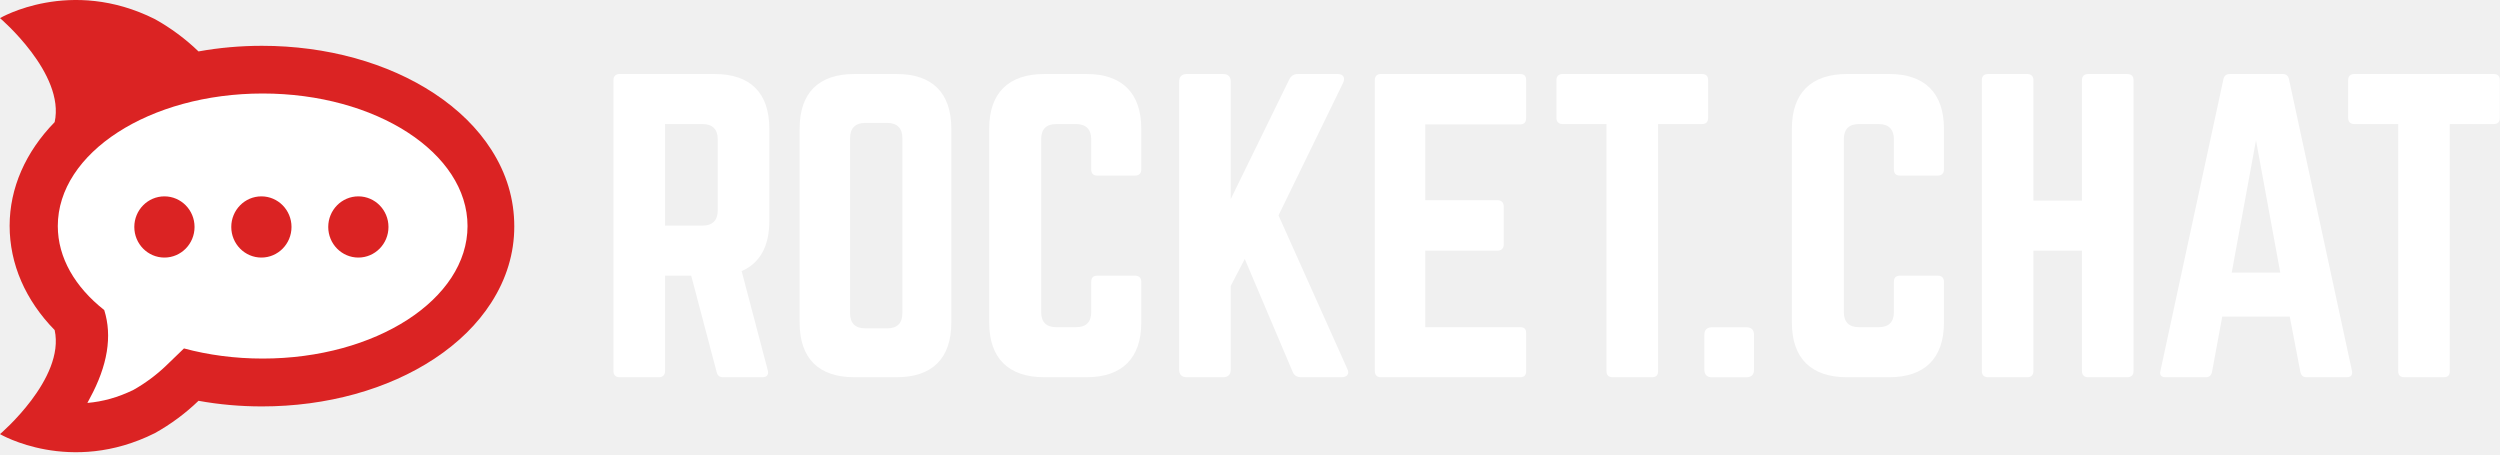
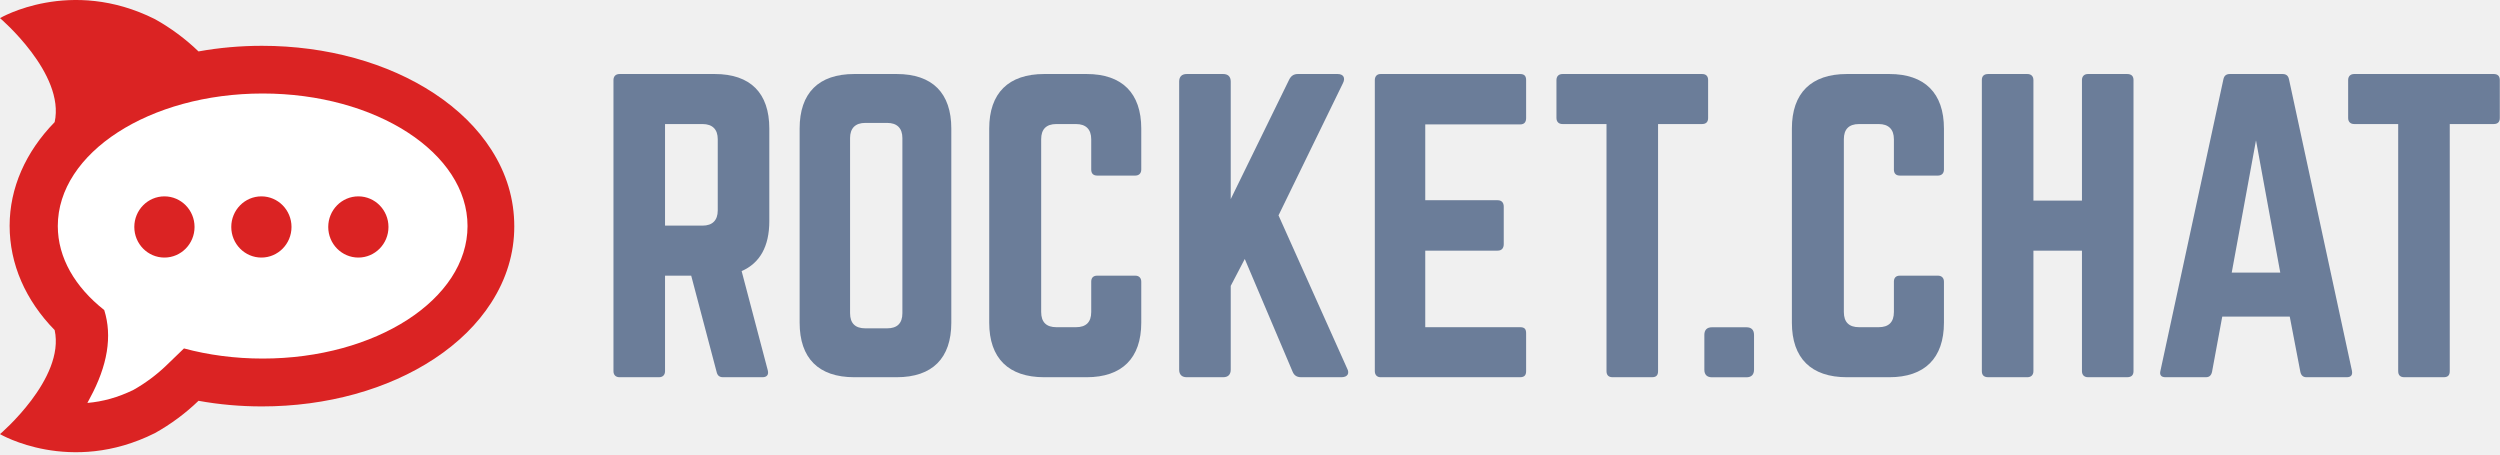
<svg xmlns="http://www.w3.org/2000/svg" width="1000px" height="182px" viewBox="0 0 1000 182" version="1.1">
  <g id="logo" stroke="none" stroke-width="1" fill="none" fill-rule="evenodd">
-     <g id="type" transform="translate(245.1547, 29.58178)" fill="#ffffff" fill-rule="nonzero">
+     <g id="type" transform="translate(245.1547, 29.58178)" fill="#6b7d99" fill-rule="nonzero">
      <path d="M62.572,58.849 C62.572,69.006 58.78,75.677 51.501,78.859 L61.966,118.58 C62.42,120.403 61.512,121.308 59.842,121.308 L44.067,121.308 C42.551,121.308 41.794,120.552 41.489,119.186 L31.326,80.68 L20.86,80.68 L20.86,118.885 C20.86,120.403 19.952,121.308 18.434,121.308 L2.658,121.308 C1.142,121.308 0.232,120.398 0.232,118.885 L0.232,2.45 C0.232,0.935 1.142,0.024 2.658,0.024 L40.73,0.024 C54.987,0.024 62.572,7.606 62.572,21.855 L62.572,58.849 Z M35.877,60.666 C39.819,60.666 41.943,58.544 41.943,54.603 L41.943,26.101 C41.943,22.16 39.819,20.04 35.877,20.04 L20.86,20.04 L20.86,60.669 L35.877,60.666 Z" id="Shape" />
      <path d="M74.698,21.855 C74.698,7.606 82.28,0.024 96.54,0.024 L113.528,0.024 C127.785,0.024 135.37,7.606 135.37,21.855 L135.37,99.478 C135.37,113.725 127.785,121.306 113.528,121.306 L96.54,121.306 C82.28,121.306 74.698,113.725 74.698,99.478 L74.698,21.855 Z M109.735,101.749 C113.677,101.749 115.801,99.778 115.801,95.686 L115.801,25.647 C115.801,21.706 113.677,19.584 109.735,19.584 L100.939,19.584 C96.996,19.584 94.872,21.706 94.872,25.647 L94.872,95.688 C94.872,99.778 96.996,101.749 100.939,101.749 L109.735,101.749 Z" id="Shape" />
      <path d="M211.352,38.228 C211.352,39.746 210.442,40.653 208.928,40.653 L193.761,40.653 C192.091,40.653 191.334,39.746 191.334,38.228 L191.334,26.101 C191.334,22.16 189.212,20.04 185.27,20.04 L177.382,20.04 C173.288,20.04 171.315,22.16 171.315,26.101 L171.315,95.237 C171.315,99.329 173.437,101.295 177.382,101.295 L185.27,101.295 C189.212,101.295 191.334,99.326 191.334,95.237 L191.334,83.105 C191.334,81.587 192.091,80.68 193.761,80.68 L208.928,80.68 C210.449,80.68 211.352,81.587 211.352,83.105 L211.352,99.48 C211.352,113.727 203.616,121.308 189.513,121.308 L172.524,121.308 C158.267,121.308 150.531,113.727 150.531,99.48 L150.531,21.855 C150.531,7.606 158.267,0.024 172.524,0.024 L189.513,0.024 C203.618,0.024 211.352,7.606 211.352,21.855 L211.352,38.228 Z" id="Shape" />
      <path d="M275.353,121.308 C273.529,121.308 272.472,120.552 271.862,119.037 L252.754,74.008 L247.139,84.774 L247.139,118.276 C247.139,120.247 246.079,121.308 244.107,121.308 L229.545,121.308 C227.572,121.308 226.51,120.247 226.51,118.276 L226.51,3.057 C226.51,1.088 227.572,0.024 229.545,0.024 L244.107,0.024 C246.077,0.024 247.139,1.086 247.139,3.057 L247.139,50.055 L270.497,2.299 C271.256,0.783 272.321,0.024 273.988,0.024 L289.912,0.024 C292.188,0.024 293.098,1.542 292.034,3.663 L266.252,56.572 L293.701,117.822 C294.763,119.793 293.853,121.308 291.428,121.308 L275.353,121.308 Z" id="Shape" />
      <path d="M365.294,17.612 C365.294,19.127 364.686,20.189 362.867,20.189 L324.947,20.189 L324.947,50.509 L353.917,50.509 C355.438,50.509 356.344,51.419 356.344,53.085 L356.344,68.094 C356.344,69.763 355.433,70.673 353.917,70.673 L324.947,70.673 L324.947,101.295 L362.867,101.295 C364.691,101.295 365.294,102.054 365.294,103.721 L365.294,118.883 C365.294,120.398 364.686,121.304 362.867,121.304 L307.05,121.304 C305.683,121.304 304.772,120.394 304.772,118.883 L304.772,2.45 C304.772,0.935 305.683,0.024 307.05,0.024 L362.867,0.024 C364.691,0.024 365.294,0.935 365.294,2.45 L365.294,17.612 Z" id="Shape" />
      <path d="M435.666,0.024 C437.333,0.024 438.092,0.935 438.092,2.45 L438.092,17.612 C438.092,19.127 437.333,20.037 435.666,20.037 L418.071,20.037 L418.071,118.883 C418.071,120.55 417.315,121.304 415.647,121.304 L399.872,121.304 C398.351,121.304 397.445,120.55 397.445,118.883 L397.445,20.037 L379.853,20.037 C378.333,20.037 377.427,19.127 377.427,17.612 L377.427,2.45 C377.427,0.935 378.337,0.024 379.853,0.024 L435.666,0.024 Z" id="Shape" />
      <path d="M436.586,104.357 C436.586,102.385 437.648,101.326 439.621,101.326 L453.424,101.326 C455.396,101.326 456.456,102.385 456.456,104.357 L456.456,118.301 C456.456,120.275 455.396,121.334 453.424,121.334 L439.621,121.334 C437.648,121.334 436.586,120.275 436.586,118.301 L436.586,104.357 Z" id="Shape" />
      <path d="M532.423,38.228 C532.423,39.746 531.51,40.653 529.996,40.653 L514.829,40.653 C513.161,40.653 512.404,39.746 512.404,38.228 L512.404,26.101 C512.404,22.16 510.283,20.04 506.34,20.04 L498.453,20.04 C494.356,20.04 492.386,22.16 492.386,26.101 L492.386,95.237 C492.386,99.329 494.508,101.295 498.453,101.295 L506.34,101.295 C510.283,101.295 512.404,99.326 512.404,95.237 L512.404,83.105 C512.404,81.587 513.161,80.68 514.829,80.68 L529.996,80.68 C531.517,80.68 532.423,81.587 532.423,83.105 L532.423,99.48 C532.423,113.727 524.687,121.308 510.581,121.308 L493.592,121.308 C479.335,121.308 471.599,113.727 471.599,99.48 L471.599,21.855 C471.599,7.606 479.335,0.024 493.592,0.024 L510.581,0.024 C524.689,0.024 532.423,7.606 532.423,21.855 L532.423,38.228 Z" id="Shape" />
      <path d="M587.627,2.45 C587.627,0.935 588.535,0.024 590.051,0.024 L605.673,0.024 C607.494,0.024 608.249,0.935 608.249,2.45 L608.249,118.883 C608.249,120.398 607.492,121.304 605.673,121.304 L590.051,121.304 C588.531,121.304 587.627,120.394 587.627,118.883 L587.627,70.673 L568.212,70.673 L568.212,118.885 C568.212,120.403 567.301,121.308 565.785,121.308 L550.166,121.308 C548.342,121.308 547.586,120.398 547.586,118.885 L547.586,2.45 C547.586,0.935 548.342,0.024 550.166,0.024 L565.785,0.024 C567.306,0.024 568.212,0.935 568.212,2.45 L568.212,50.66 L587.627,50.66 L587.627,2.45 Z" id="Shape" />
      <path d="M677.417,121.308 C676.052,121.308 675.295,120.552 674.99,119.186 L670.745,97.055 L643.745,97.055 L639.653,119.186 C639.348,120.552 638.591,121.308 637.226,121.308 L620.999,121.308 C619.332,121.308 618.573,120.398 619.024,118.732 L644.203,2.147 C644.508,0.632 645.417,0.024 646.781,0.024 L667.866,0.024 C669.231,0.024 670.142,0.632 670.444,2.147 L695.624,118.732 C695.929,120.398 695.321,121.308 693.502,121.308 L677.417,121.308 Z M657.242,26.555 L647.536,79.464 L666.951,79.464 L657.242,26.555 Z" id="Shape" />
      <path d="M752.339,0.024 C754.007,0.024 754.766,0.935 754.766,2.45 L754.766,17.612 C754.766,19.127 754.007,20.037 752.339,20.037 L734.747,20.037 L734.747,118.883 C734.747,120.55 733.988,121.304 732.321,121.304 L716.545,121.304 C715.029,121.304 714.121,120.55 714.121,118.883 L714.121,20.037 L696.529,20.037 C695.011,20.037 694.105,19.127 694.105,17.612 L694.105,2.45 C694.105,0.935 695.016,0.024 696.529,0.024 L752.339,0.024 Z" id="Shape" />
    </g>
    <g id="icon">
      <path d="M180.33,70.211 L180.334,70.217 C180.333,70.216 180.333,70.215 180.332,70.214 C180.331,70.213 180.331,70.212 180.33,70.211 Z M61.954,7.644 C68.293,11.165 74.285,15.619 79.402,20.57 C87.65,19.076 96.155,18.323 104.783,18.323 C130.613,18.323 155.101,25.098 173.733,37.398 C183.382,43.771 191.051,51.332 196.526,59.873 C202.622,69.391 205.712,79.625 205.712,90.592 C205.712,101.264 202.622,111.503 196.526,121.019 C191.051,129.564 183.382,137.123 173.733,143.496 C155.101,155.795 130.615,162.567 104.783,162.567 C96.155,162.567 87.652,161.814 79.402,160.322 C74.283,165.271 68.293,169.727 61.954,173.247 C28.086,190.209 0,173.646 0,173.646 C0,173.646 26.113,151.477 21.866,132.043 C10.183,120.068 3.852,105.625 3.852,90.302 C3.852,75.267 10.185,60.824 21.866,48.847 C26.112,29.418 0.009,7.253 2.14766577e-06,7.245 C0.008,7.24 28.091,-9.317 61.954,7.644 Z" id="rocket" fill="#DB2323" fill-rule="nonzero" />
      <path d="M41.697,124.026 C30.089,114.879 23.121,103.173 23.121,90.414 C23.121,61.136 59.809,37.402 105.066,37.402 C150.323,37.402 187.011,61.136 187.011,90.414 C187.011,119.691 150.323,143.425 105.066,143.425 C93.912,143.425 83.279,141.983 73.587,139.372 L66.501,146.206 C62.651,149.919 58.138,153.28 53.434,155.928 C47.199,158.989 41.043,160.66 34.951,161.17 C35.295,160.545 35.611,159.912 35.951,159.286 C43.051,146.208 44.966,134.455 41.697,124.026 Z" id="bubble" fill="#FFF" />
      <path d="M65.77,103.026 C59.117,103.026 53.723,97.546 53.723,90.785 C53.723,84.025 59.117,78.545 65.77,78.545 C72.424,78.545 77.818,84.025 77.818,90.785 C77.818,97.546 72.424,103.026 65.77,103.026 Z M104.556,103.026 C97.903,103.026 92.509,97.546 92.509,90.785 C92.509,84.025 97.903,78.545 104.556,78.545 C111.21,78.545 116.603,84.025 116.603,90.785 C116.603,97.546 111.21,103.026 104.556,103.026 Z M143.342,103.026 C136.689,103.026 131.295,97.546 131.295,90.785 C131.295,84.025 136.689,78.545 143.342,78.545 C149.996,78.545 155.389,84.025 155.389,90.785 C155.389,97.546 149.996,103.026 143.342,103.026 Z" id="circles" fill="#DB2323" fill-rule="nonzero" />
    </g>
  </g>
</svg>
